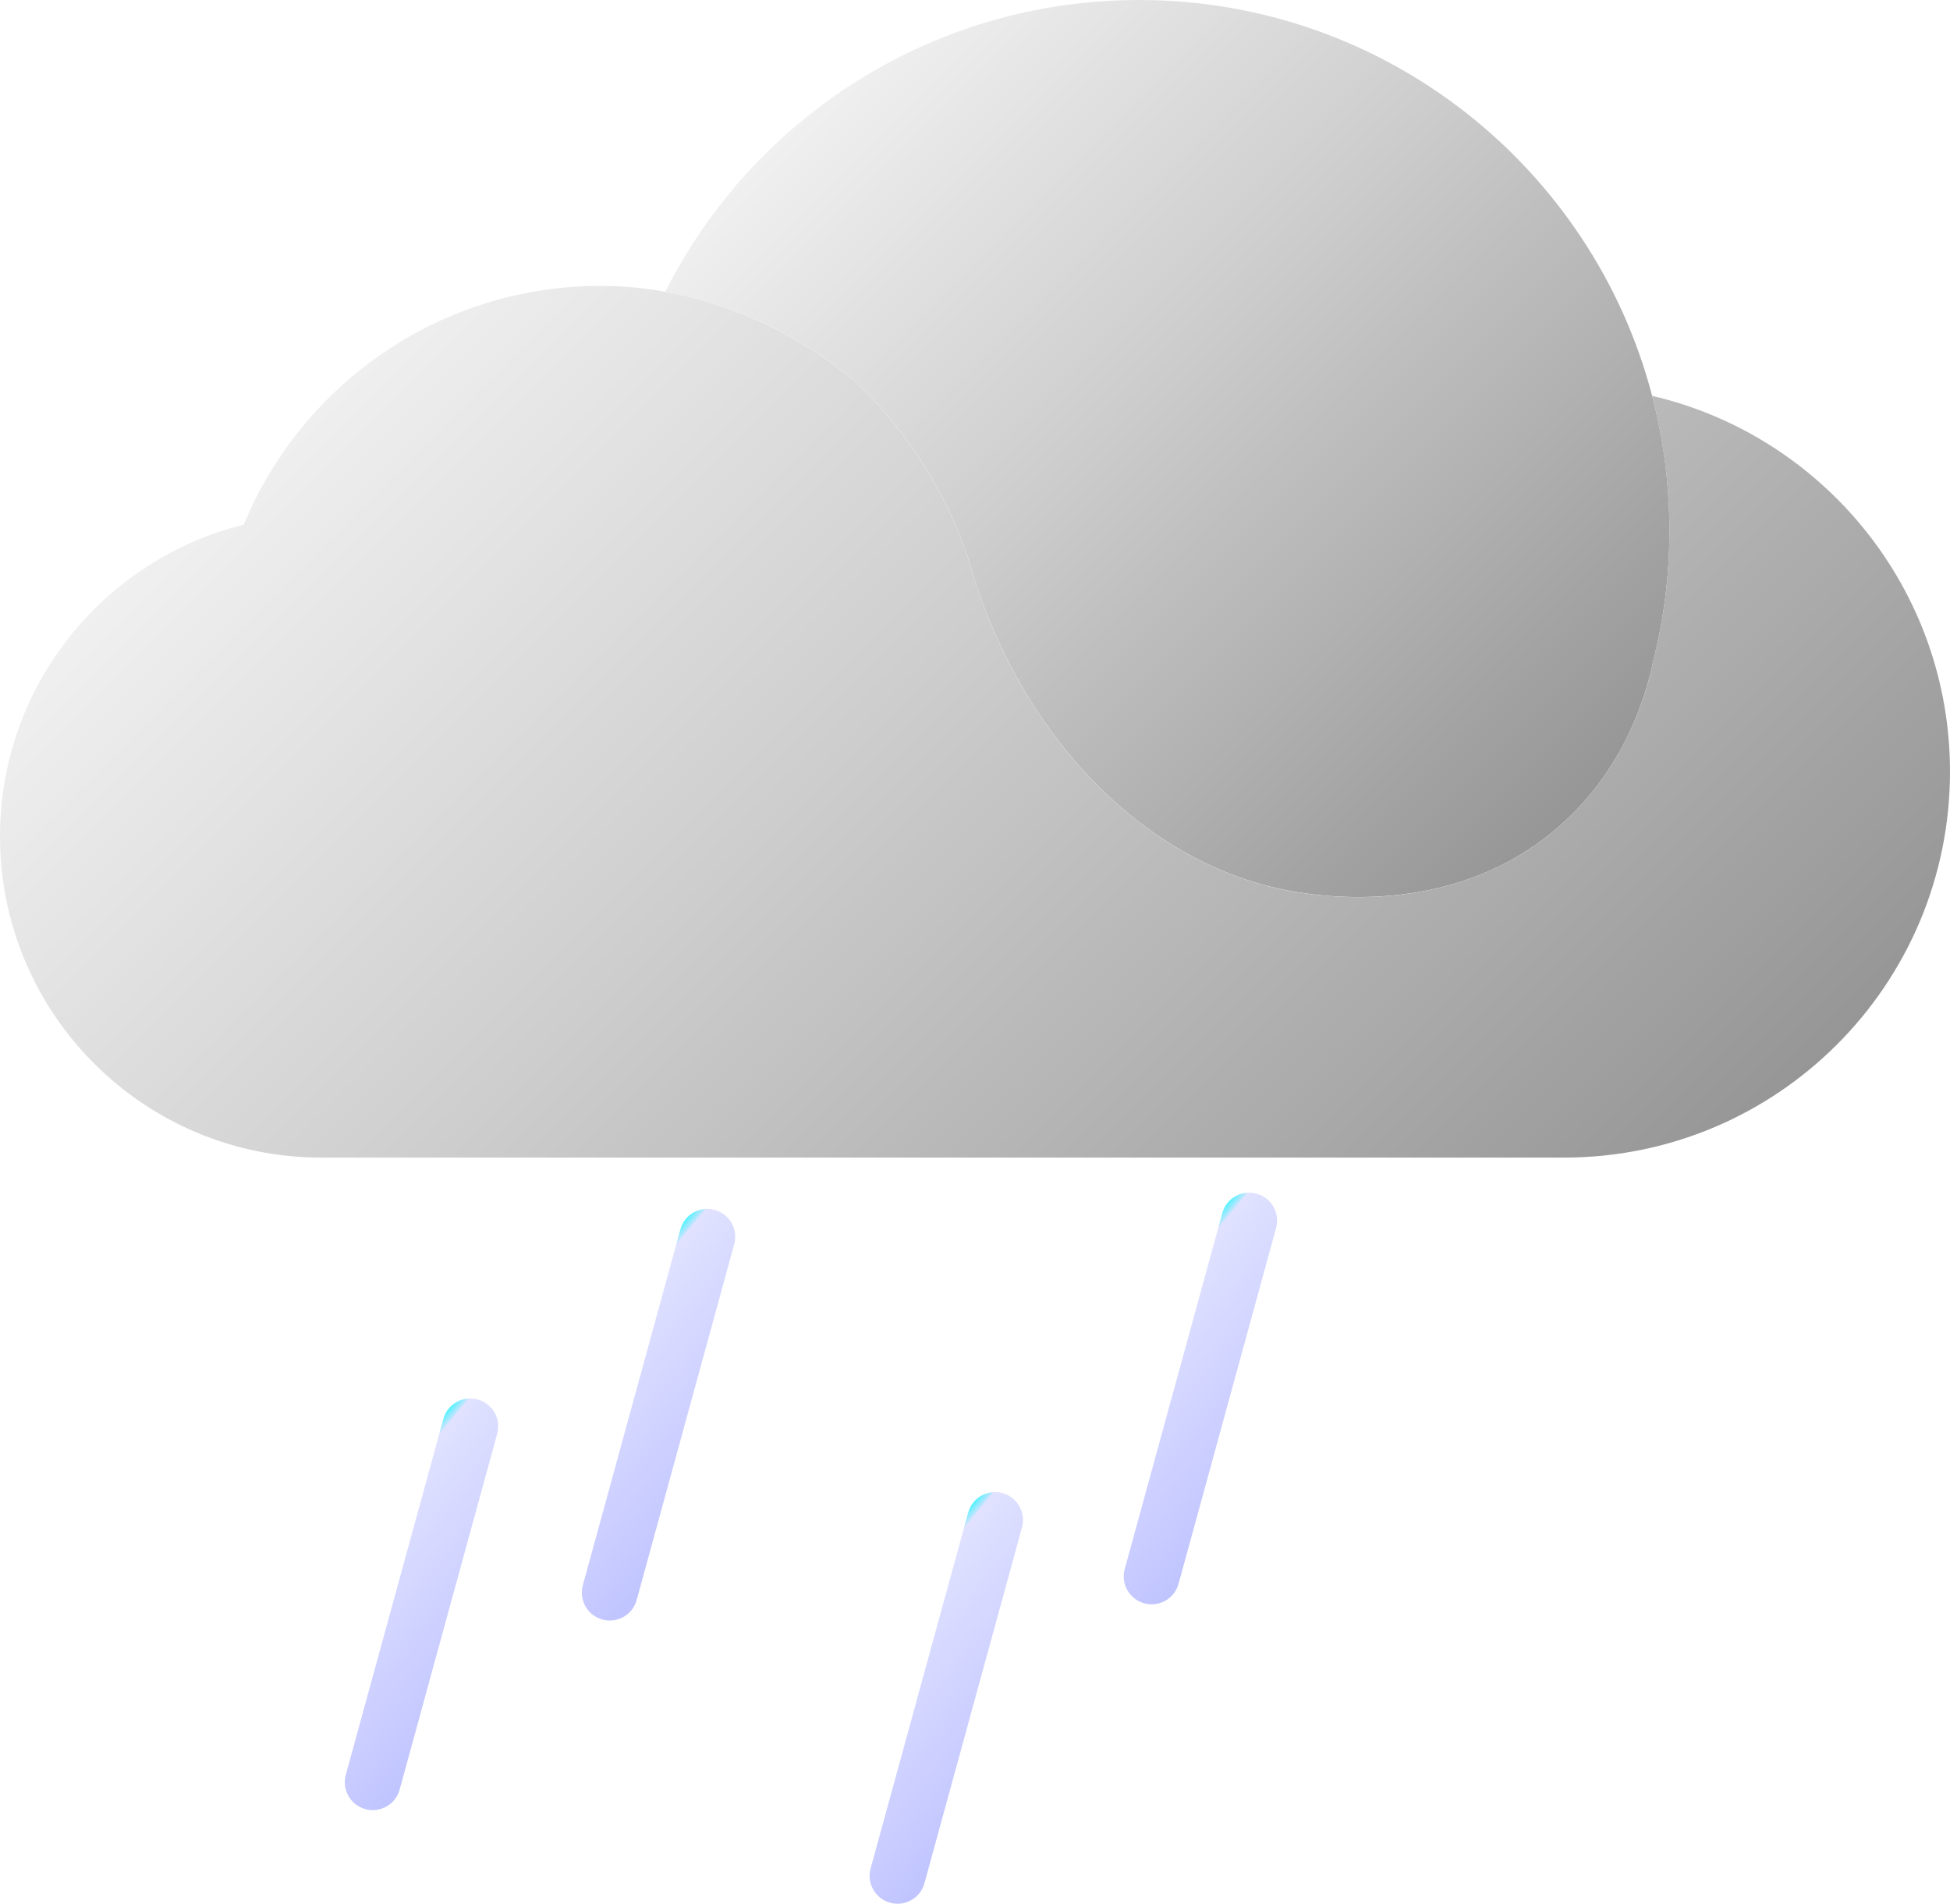
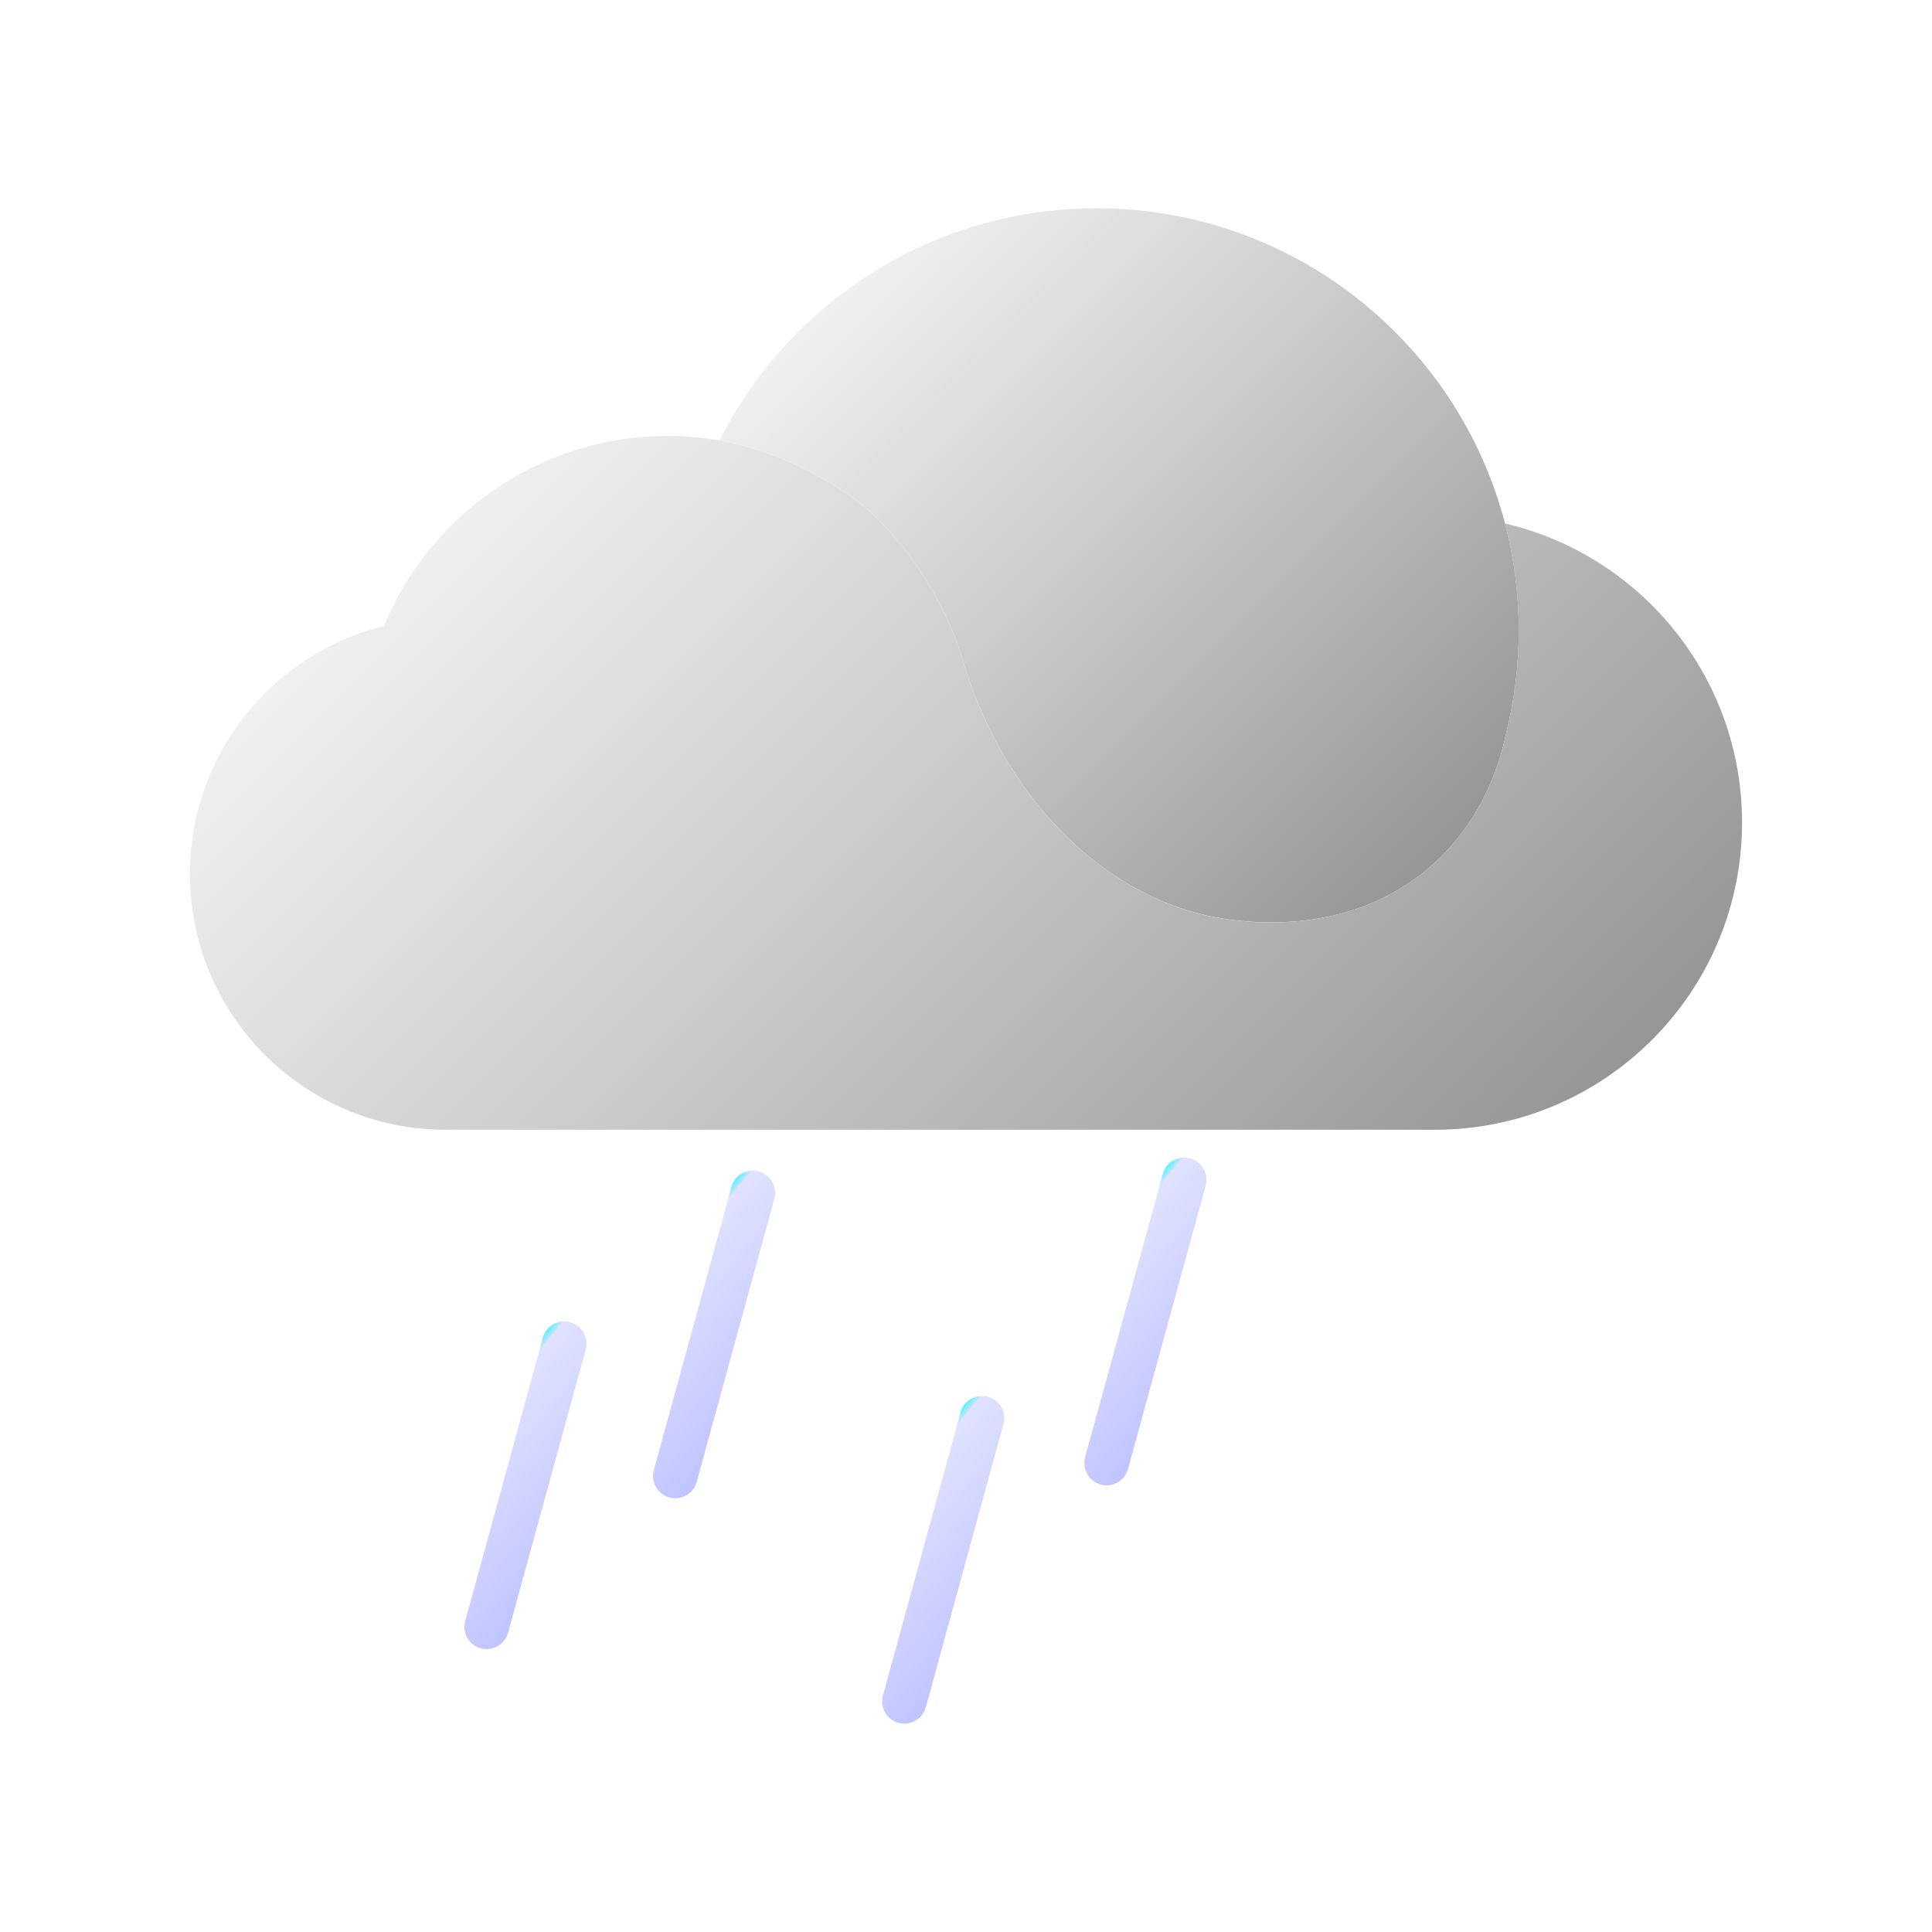
- <svg xmlns="http://www.w3.org/2000/svg" xmlns:xlink="http://www.w3.org/1999/xlink" id="_图层_1" data-name="图层 1" viewBox="0 0 401.68 392.14">
+ <svg xmlns="http://www.w3.org/2000/svg" xmlns:xlink="http://www.w3.org/1999/xlink" id="_图层_1" data-name="图层 1" viewBox="0 0 500 500">
  <defs>
    <style>
      .cls-1 {
        fill: url(#_未命名的渐变_630-2);
      }

      .cls-2 {
        fill: url(#_未命名的渐变_207);
      }

      .cls-3 {
        fill: url(#_未命名的渐变_630);
      }

      .cls-4 {
        fill: url(#_未命名的渐变_207-3);
      }

      .cls-5 {
        fill: url(#_未命名的渐变_207-4);
      }

      .cls-6 {
        fill: url(#_未命名的渐变_207-2);
      }
    </style>
-     <linearGradient id="_未命名的渐变_630" data-name="未命名的渐变 630" x1="331.82" y1="159.74" x2="180.72" y2="8.64" gradientUnits="userSpaceOnUse">
+     <linearGradient id="_未命名的渐变_630" data-name="未命名的渐变 630" x1="380.98" y1="213.67" x2="229.88" y2="62.57" gradientUnits="userSpaceOnUse">
      <stop offset="0" stop-color="#969696" />
      <stop offset=".6" stop-color="#cecece" />
      <stop offset="1" stop-color="#f0f0f0" />
    </linearGradient>
-     <linearGradient id="_未命名的渐变_630-2" data-name="未命名的渐变 630" x1="315.78" y1="277.79" x2="91.44" y2="53.45" xlink:href="#_未命名的渐变_630" />
-     <linearGradient id="_未命名的渐变_207" data-name="未命名的渐变 207" x1="156.92" y1="293.51" x2="114.76" y2="278.96" gradientTransform="translate(-.17 74.16) scale(1 .76)" gradientUnits="userSpaceOnUse">
+     <linearGradient id="_未命名的渐变_630-2" data-name="未命名的渐变 630" x1="364.94" y1="331.71" x2="140.6" y2="107.38" xlink:href="#_未命名的渐变_630" />
+     <linearGradient id="_未命名的渐变_207" data-name="未命名的渐变 207" x1="206.08" y1="347.44" x2="163.92" y2="332.89" gradientTransform="translate(-.17 87.16) scale(1 .76)" gradientUnits="userSpaceOnUse">
      <stop offset="0" stop-color="#c0c4ff" />
      <stop offset=".96" stop-color="#e0e2ff" />
      <stop offset=".96" stop-color="#cae4ff" />
      <stop offset=".99" stop-color="#76eeff" />
      <stop offset="1" stop-color="#55f3ff" />
    </linearGradient>
-     <linearGradient id="_未命名的渐变_207-2" data-name="未命名的渐变 207" x1="229.52" y1="346.98" x2="187.35" y2="332.44" gradientTransform="translate(-13.47 91.9) scale(1 .76)" xlink:href="#_未命名的渐变_207" />
-     <linearGradient id="_未命名的渐变_207-3" data-name="未命名的渐变 207" x1="120.16" y1="360.13" x2="77.99" y2="345.59" gradientTransform="translate(-12.22 62.64) scale(1 .76)" xlink:href="#_未命名的渐变_207" />
-     <linearGradient id="_未命名的渐变_207-4" data-name="未命名的渐变 207" x1="263.7" y1="250.38" x2="221.53" y2="235.83" gradientTransform="translate(4.69 103.54) scale(1 .76)" xlink:href="#_未命名的渐变_207" />
+     <linearGradient id="_未命名的渐变_207-2" data-name="未命名的渐变 207" x1="278.68" y1="400.91" x2="236.51" y2="386.37" gradientTransform="translate(-13.47 104.9) scale(1 .76)" xlink:href="#_未命名的渐变_207" />
+     <linearGradient id="_未命名的渐变_207-3" data-name="未命名的渐变 207" x1="169.32" y1="414.06" x2="127.15" y2="399.52" gradientTransform="translate(-12.22 75.64) scale(1 .76)" xlink:href="#_未命名的渐变_207" />
+     <linearGradient id="_未命名的渐变_207-4" data-name="未命名的渐变 207" x1="312.86" y1="304.31" x2="270.69" y2="289.76" gradientTransform="translate(4.69 116.54) scale(1 .76)" xlink:href="#_未命名的渐变_207" />
  </defs>
  <g>
-     <path class="cls-3" d="M343.89,109.25c0,9.19-1.14,18.12-3.28,26.64,0,.03-.01,.05-.03,.09-.62,3.03-1.89,8.2-4.59,14.12-2.92,6.42-7.5,13.69-14.75,20.05-10.58,9.3-22.57,12.9-32.52,14.1-7.84,.95-14.41,.42-18,0-.71-.09-1.3-.16-1.77-.23-8.56-1.13-16.8-3.95-24.47-8.21-19.64-10.9-35.53-31.18-43.74-56.39-6.28-23.76-22.43-38.9-24.44-40.68-3.39-3-18.03-14.84-39.26-18.66C155.01,24.44,191.96,0,234.62,0c50.76,0,93.44,34.61,105.7,81.53,2.33,8.85,3.56,18.15,3.56,27.73Z" />
-     <path class="cls-1" d="M401.68,158.94c0,43.92-35.59,79.51-79.51,79.51H66.18C29.63,238.45,0,208.82,0,172.28c0-31.03,21.38-57.08,50.21-64.21,11.91-28.86,40.33-49.18,73.51-49.18,4.67,0,9.12,.44,13.31,1.21,21.23,3.82,35.87,15.66,39.26,18.66,2.01,1.78,18.16,16.92,24.44,40.68,8.21,25.21,24.11,45.49,43.74,56.39,7.67,4.26,15.91,7.09,24.47,8.21,.47,.07,1.06,.13,1.77,.23,3.59,.42,10.17,.95,18,0,9.95-1.21,21.94-4.81,32.52-14.1,7.25-6.36,11.83-13.63,14.75-20.05,2.71-5.92,3.98-11.09,4.59-14.12,.01-.04,.03-.07,.03-.09,2.14-8.52,3.28-17.45,3.28-26.64s-1.23-18.87-3.56-27.73c35.17,8.2,61.36,39.75,61.36,77.42Z" />
+     <path class="cls-3" d="M393.05,163.18c0,9.19-1.14,18.12-3.28,26.64,0,.03-.01,.05-.03,.09-.62,3.03-1.89,8.2-4.59,14.12-2.92,6.42-7.5,13.69-14.75,20.05-10.58,9.3-22.57,12.9-32.52,14.1-7.84,.95-14.41,.42-18,0-.71-.09-1.3-.16-1.77-.23-8.56-1.13-16.8-3.95-24.47-8.21-19.64-10.9-35.53-31.18-43.74-56.39-6.28-23.76-22.43-38.9-24.44-40.68-3.39-3-18.03-14.84-39.26-18.66,17.97-35.65,54.93-60.1,97.59-60.1,50.76,0,93.44,34.61,105.7,81.53,2.33,8.85,3.56,18.15,3.56,27.73Z" />
+     <path class="cls-1" d="M450.84,212.87c0,43.92-35.59,79.51-79.51,79.51H115.34c-36.55,0-66.18-29.63-66.18-66.17,0-31.03,21.38-57.08,50.21-64.21,11.91-28.86,40.33-49.18,73.51-49.18,4.67,0,9.12,.44,13.31,1.21,21.23,3.82,35.87,15.66,39.26,18.66,2.01,1.78,18.16,16.92,24.44,40.68,8.21,25.21,24.11,45.49,43.74,56.39,7.67,4.26,15.91,7.09,24.47,8.21,.47,.07,1.06,.13,1.77,.23,3.59,.42,10.17,.95,18,0,9.95-1.21,21.94-4.81,32.52-14.1,7.25-6.36,11.83-13.63,14.75-20.05,2.71-5.92,3.98-11.09,4.59-14.12,.01-.04,.03-.07,.03-.09,2.14-8.52,3.28-17.45,3.28-26.64s-1.23-18.87-3.56-27.73c35.17,8.2,61.36,39.75,61.36,77.42Z" />
  </g>
  <g>
-     <rect class="cls-2" x="129.92" y="247.66" width="11.5" height="87.5" rx="5.75" ry="5.75" transform="translate(81.85 -25.5) rotate(15.33)" />
-     <rect class="cls-6" x="189.21" y="305.99" width="11.5" height="87.5" rx="5.75" ry="5.75" transform="translate(99.37 -39.09) rotate(15.33)" />
-     <rect class="cls-4" x="81.1" y="286.71" width="11.5" height="87.5" rx="5.75" ry="5.75" transform="translate(90.43 -11.2) rotate(15.33)" />
-     <rect class="cls-5" x="241.55" y="244.31" width="11.5" height="87.5" rx="5.75" ry="5.75" transform="translate(84.93 -55.12) rotate(15.33)" />
+     <rect class="cls-2" x="179.08" y="301.59" width="11.5" height="87.5" rx="5.75" ry="5.75" transform="translate(97.85 -36.57) rotate(15.33)" />
+     <rect class="cls-6" x="238.37" y="359.92" width="11.5" height="87.5" rx="5.75" ry="5.75" transform="translate(115.38 -50.17) rotate(15.33)" />
+     <rect class="cls-4" x="130.26" y="340.64" width="11.5" height="87.5" rx="5.75" ry="5.75" transform="translate(106.44 -22.28) rotate(15.33)" />
+     <rect class="cls-5" x="290.71" y="298.24" width="11.5" height="87.5" rx="5.75" ry="5.75" transform="translate(100.93 -66.2) rotate(15.33)" />
  </g>
</svg>
